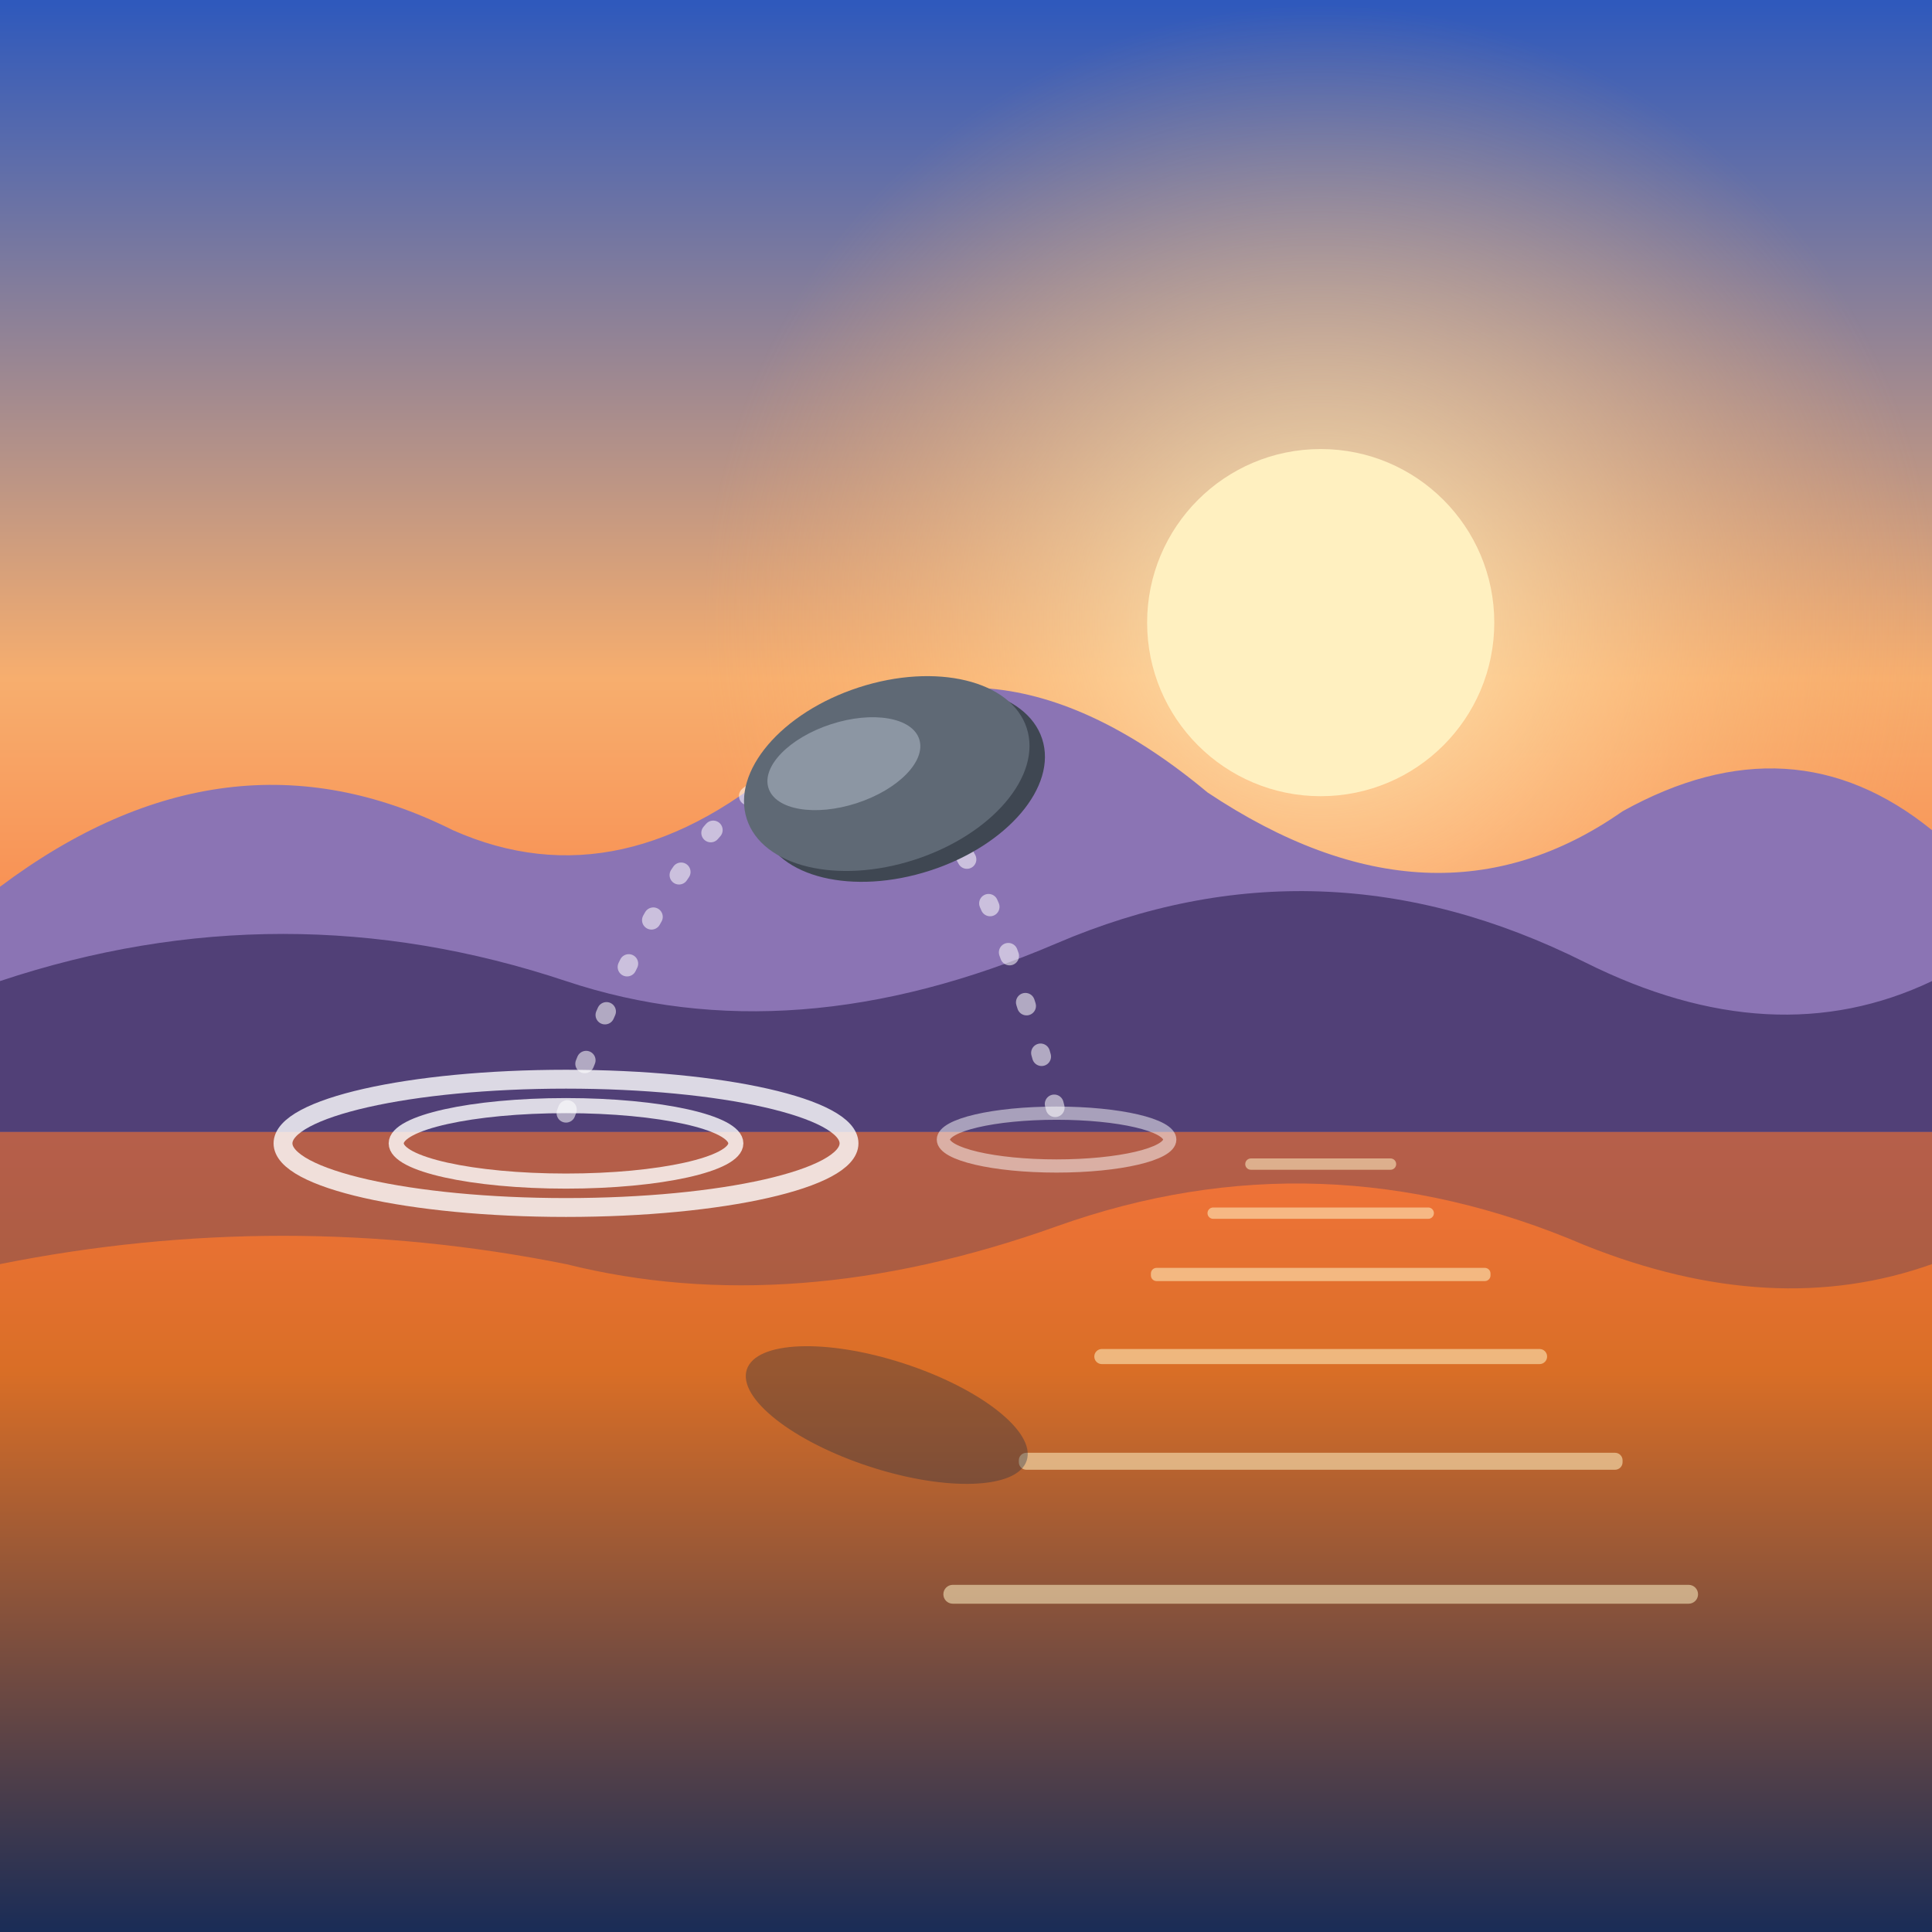
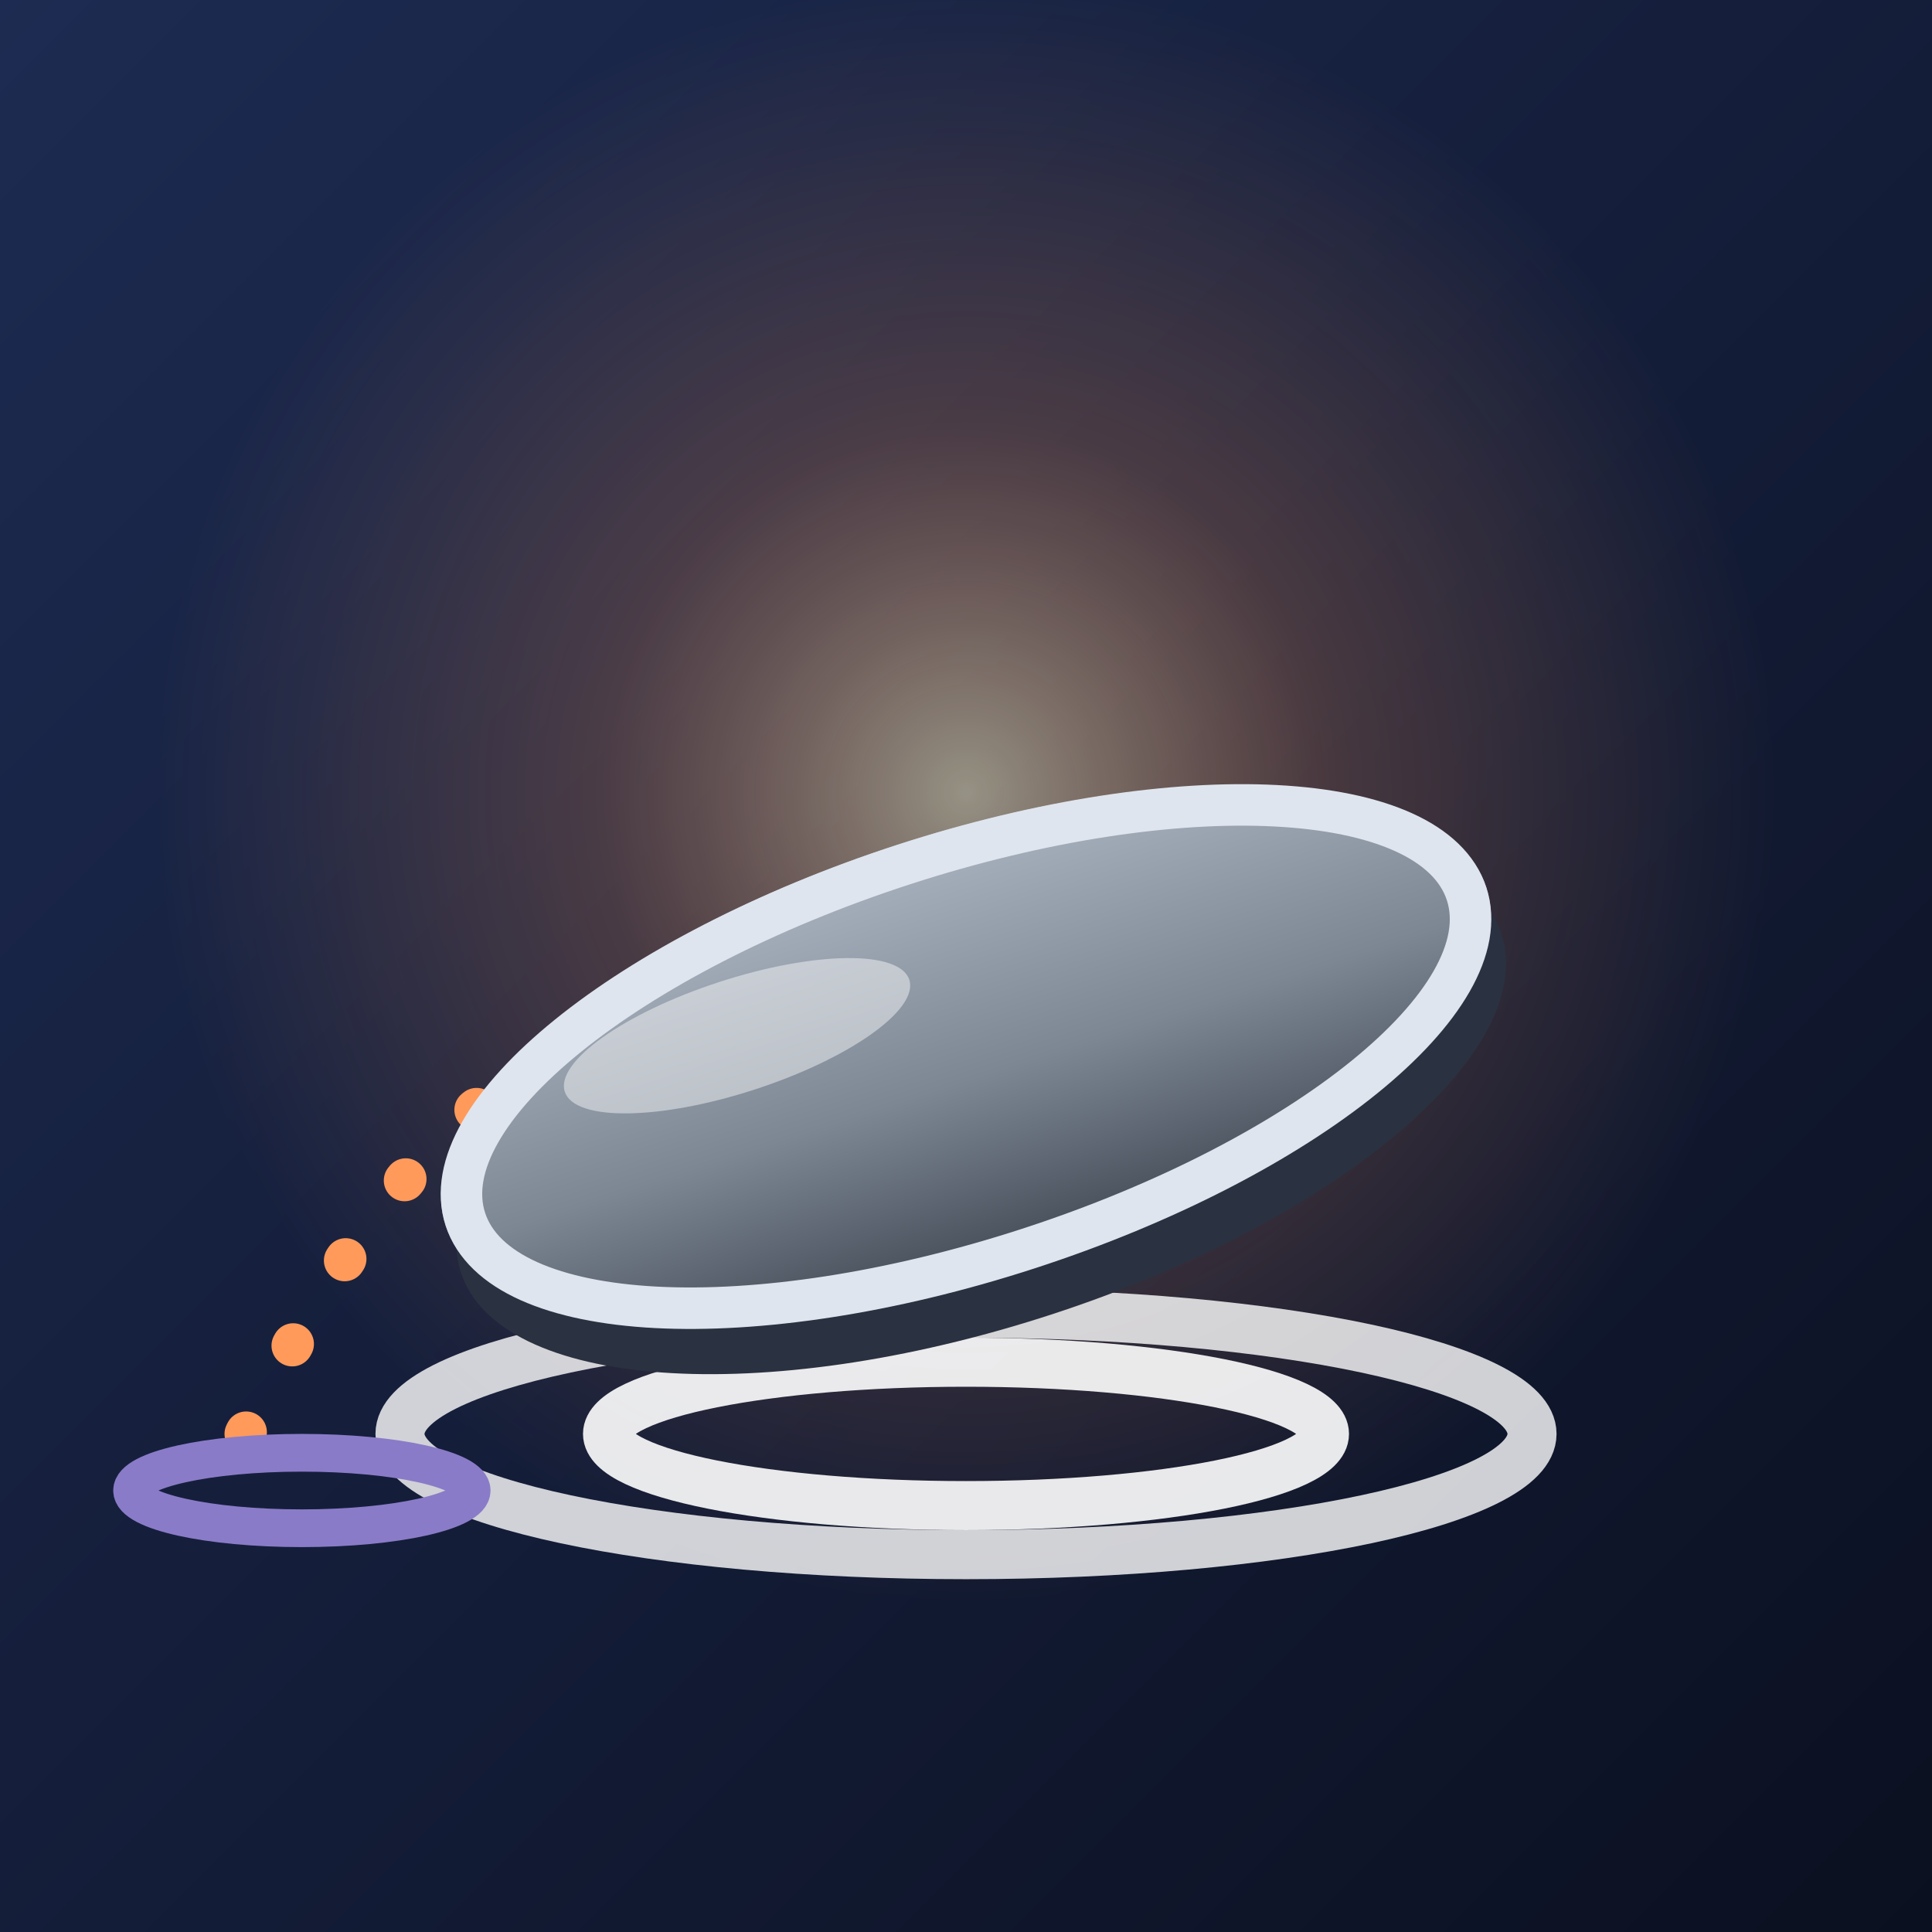
<svg xmlns="http://www.w3.org/2000/svg" viewBox="0 0 1024 1024" width="1024" height="1024">
  <defs>
-     <linearGradient id="sky" x1="0" y1="0" x2="0" y2="1">
-       <stop offset="0" stop-color="hsl(222 60% 46%)" />
-       <stop offset=".6" stop-color="hsl(28 90% 70%)" />
-       <stop offset="1" stop-color="hsl(18 95% 60%)" />
+     <linearGradient id="bg" x1="0" y1="0" x2="1" y2="1">
+       <stop offset="0" stop-color="#1d2b52" />
+       <stop offset="1" stop-color="#0b1020" />
    </linearGradient>
-     <linearGradient id="water" x1="0" y1="0" x2="0" y2="1">
-       <stop offset="0" stop-color="hsl(18 90% 60%)" />
-       <stop offset=".3" stop-color="hsl(24 70% 50%)" />
-       <stop offset="1" stop-color="hsl(222 55% 22%)" />
+     <radialGradient id="sun" cx="512" cy="420" r="430" gradientUnits="userSpaceOnUse">
+       <stop offset="0" stop-color="#fff0c0" stop-opacity=".55" />
+       <stop offset=".45" stop-color="#ff9a5b" stop-opacity=".22" />
+       <stop offset="1" stop-color="#ff9a5b" stop-opacity="0" />
+     </radialGradient>
+     <linearGradient id="stone" x1="0" y1="0" x2="0" y2="1">
+       <stop offset="0" stop-color="#aab3c0" />
+       <stop offset=".55" stop-color="#7d8794" />
+       <stop offset="1" stop-color="#3f4752" />
    </linearGradient>
-     <radialGradient id="sun" cx=".5" cy=".5" r=".5">
-       <stop offset="0" stop-color="#fff3c4" stop-opacity=".9" />
-       <stop offset="1" stop-color="#ffb36b" stop-opacity="0" />
-     </radialGradient>
  </defs>
-   <rect width="1024" height="600" fill="url(#sky)" />
-   <circle cx="700" cy="330" r="330" fill="url(#sun)" />
-   <circle cx="700" cy="330" r="92" fill="#fff0c0" />
-   <path d="M0 600 L0 470 Q120 380 240 440 Q330 480 420 400 Q520 320 640 420 Q760 500 860 430 Q950 380 1024 440 L1024 600 Z" fill="hsl(262 30% 58%)" />
-   <path d="M0 600 L0 520 Q150 470 300 520 Q420 560 560 500 Q700 440 840 510 Q940 560 1024 520 L1024 600 Z" fill="hsl(258 30% 36%)" />
-   <rect y="600" width="1024" height="424" fill="url(#water)" />
-   <g opacity=".35">
-     <path d="M0 600 L0 670 Q150 640 300 670 Q420 700 560 650 Q700 600 840 660 Q940 700 1024 670 L1024 600 Z" fill="hsl(258 30% 30%)" />
+   <rect width="1024" height="1024" fill="url(#bg)" />
+   <circle cx="512" cy="420" r="430" fill="url(#sun)" />
+   <path d="M130 760 Q300 420 470 640" fill="none" stroke="#ff9a5b" stroke-width="22" stroke-linecap="round" stroke-dasharray="1 52" />
+   <g fill="none" stroke="#fff" stroke-opacity=".8" stroke-width="26">
+     <ellipse cx="512" cy="760" rx="300" ry="64" />
+     <ellipse cx="512" cy="760" rx="190" ry="38" stroke-opacity=".9" />
  </g>
-   <g fill="#fff3c4" opacity=".55">
-     <rect x="660" y="614" width="80" height="6" rx="3" />
-     <rect x="640" y="640" width="120" height="6" rx="3" />
-     <rect x="610" y="672" width="180" height="7" rx="3" />
-     <rect x="580" y="715" width="240" height="8" rx="4" />
-     <rect x="540" y="770" width="320" height="9" rx="4" />
-     <rect x="500" y="840" width="400" height="10" rx="5" />
-   </g>
-   <g fill="none" stroke="#fff" stroke-opacity=".8">
-     <ellipse cx="300" cy="606" rx="150" ry="34" stroke-width="10" />
-     <ellipse cx="300" cy="606" rx="90" ry="20" stroke-width="8" />
-     <ellipse cx="560" cy="604" rx="60" ry="14" stroke-width="7" stroke-opacity=".5" />
-   </g>
-   <path d="M300 590 Q380 370 470 410 Q520 430 560 590" fill="none" stroke="#fff" stroke-opacity=".55" stroke-width="10" stroke-dasharray="2 26" stroke-linecap="round" />
-   <g transform="translate(470 410) rotate(-18)">
-     <ellipse cx="6" cy="8" rx="78" ry="48" fill="#3f4752" />
-     <ellipse rx="78" ry="48" fill="#5f6975" />
-     <ellipse cx="-20" cy="-12" rx="42" ry="22" fill="#8c96a3" />
-   </g>
-   <g transform="translate(470 750) rotate(18) scale(1 .6)" opacity=".35">
-     <ellipse rx="78" ry="48" fill="#1b2a44" />
+   <ellipse cx="160" cy="790" rx="90" ry="20" fill="none" stroke="#8a7bc8" stroke-width="20" />
+   <g transform="rotate(-18 512 560)">
+     <ellipse cx="512" cy="586" rx="290" ry="118" fill="#2a3140" />
+     <ellipse cx="512" cy="560" rx="290" ry="118" fill="url(#stone)" />
+     <ellipse cx="512" cy="560" rx="279" ry="107" fill="none" stroke="#dfe5ee" stroke-width="22" />
+     <ellipse cx="400" cy="512" rx="96" ry="30" fill="#fff" fill-opacity=".45" />
  </g>
</svg>
